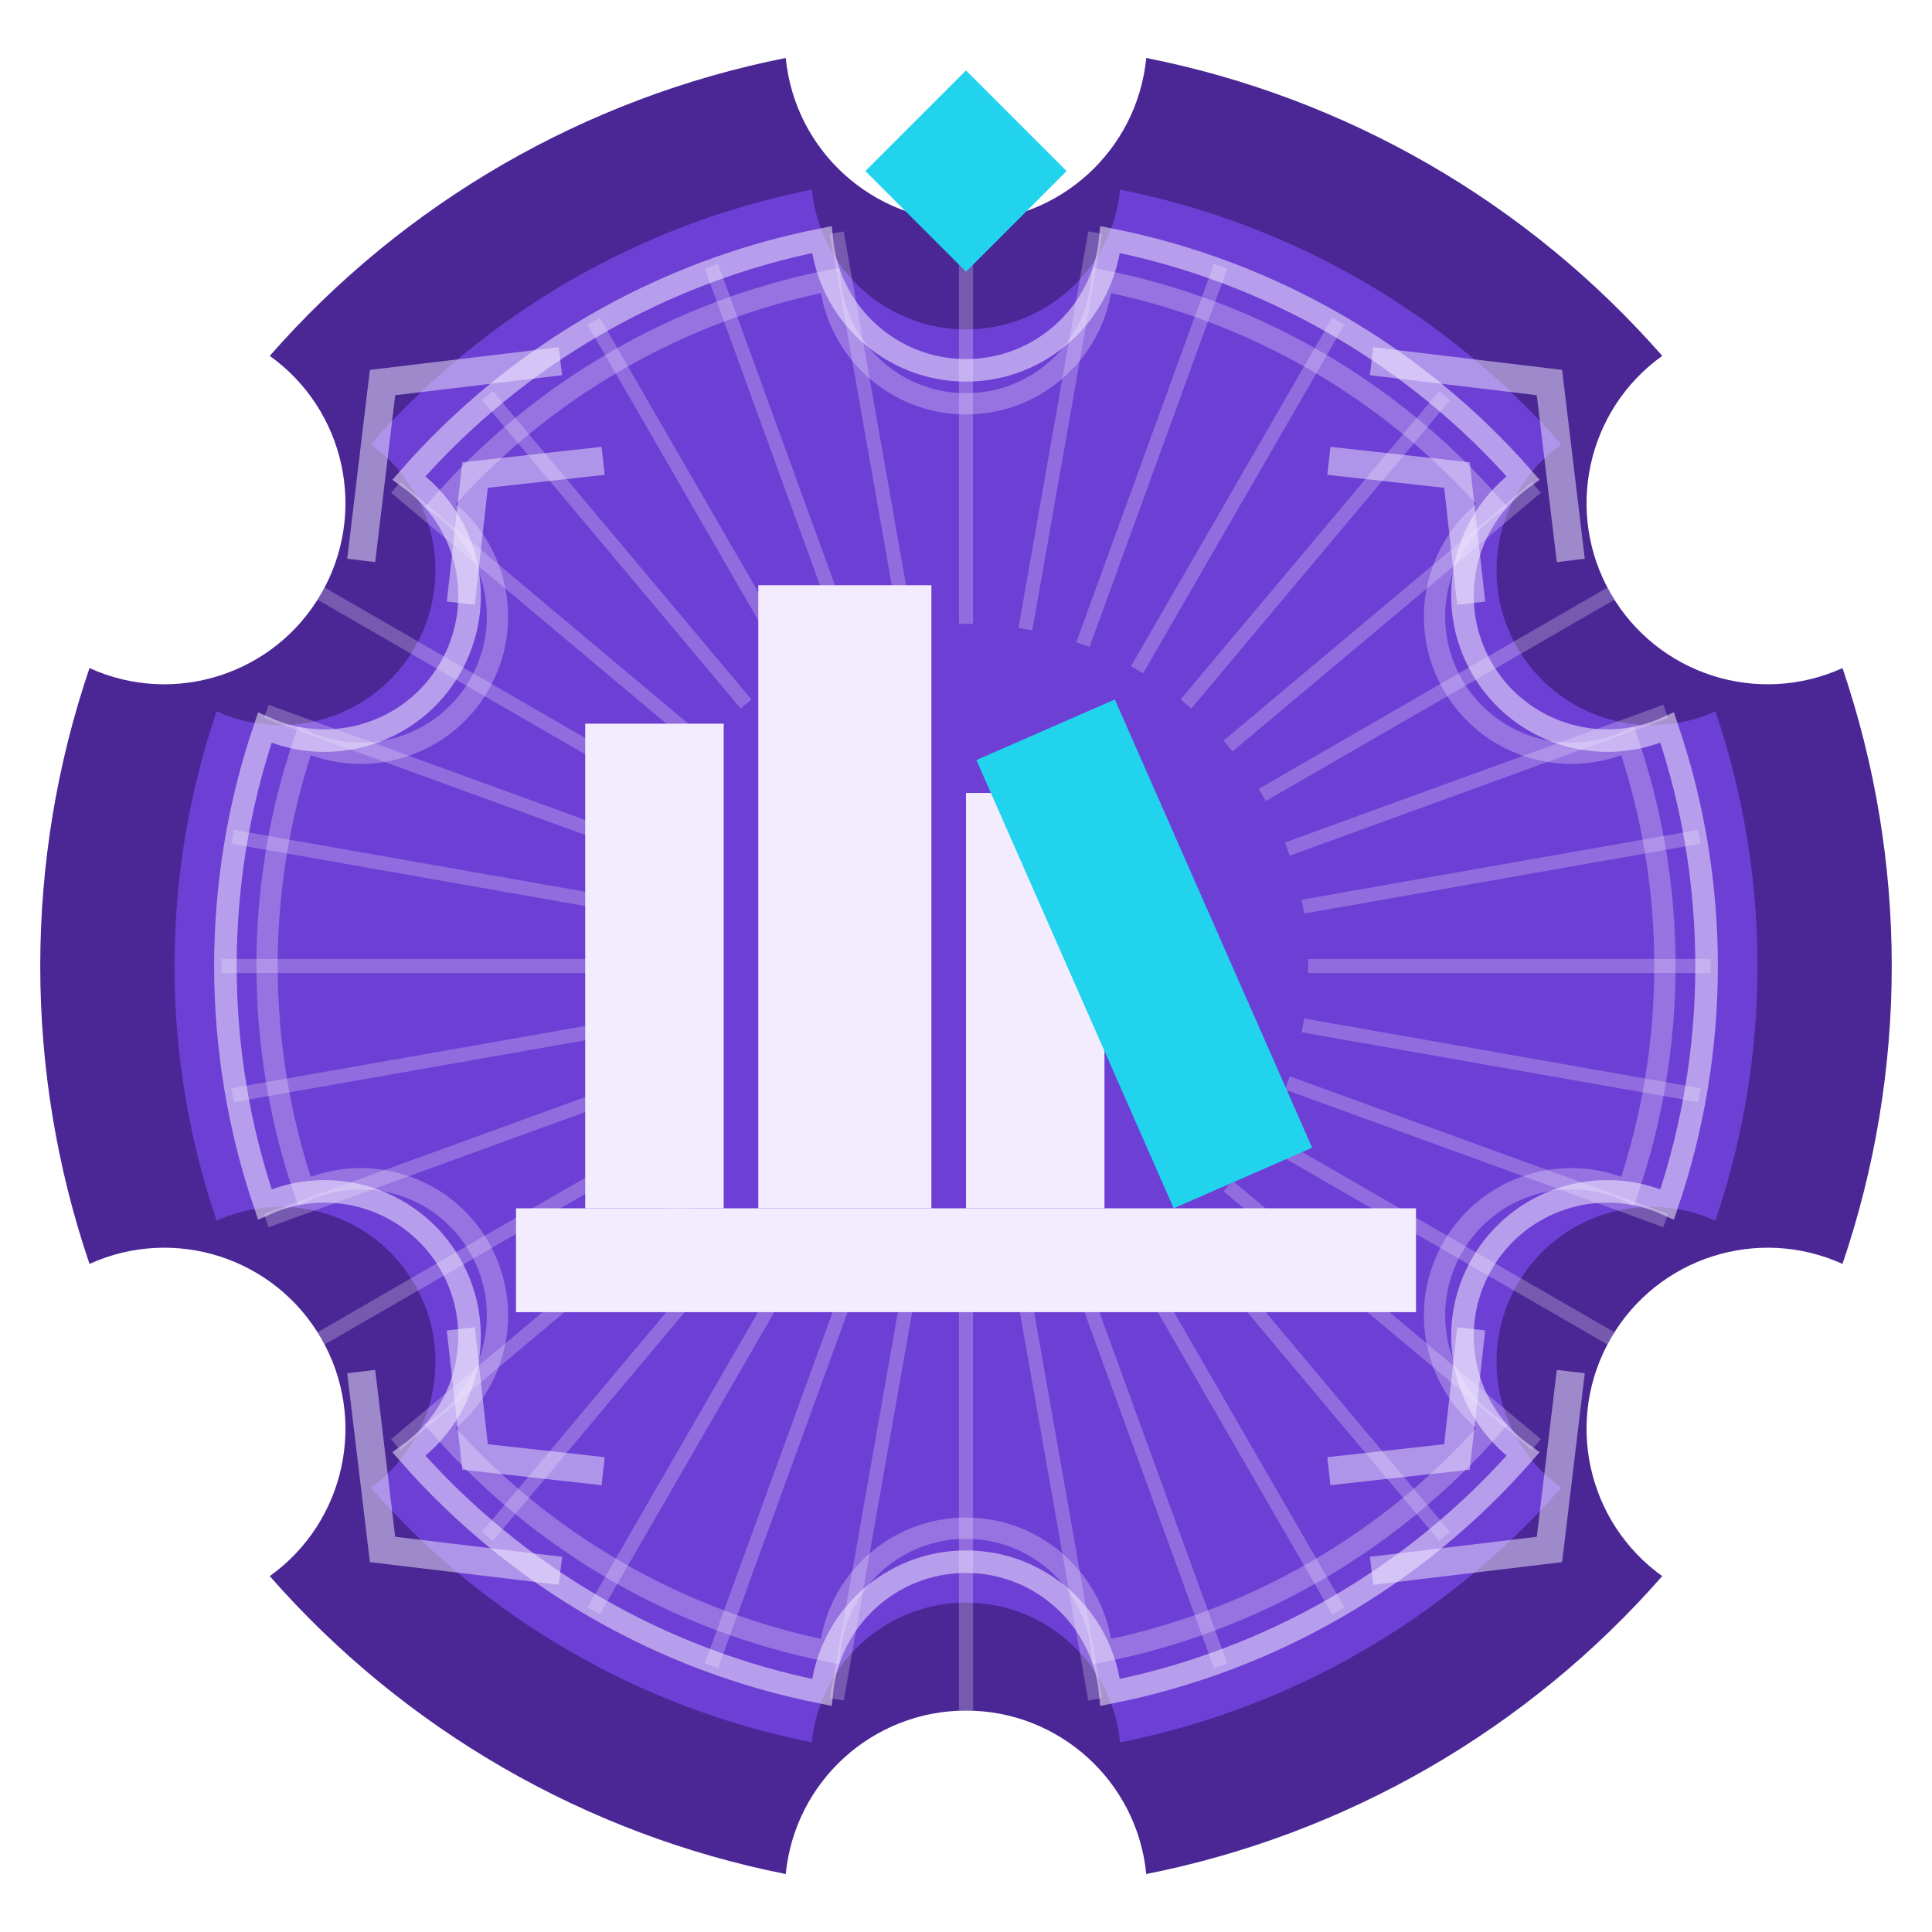
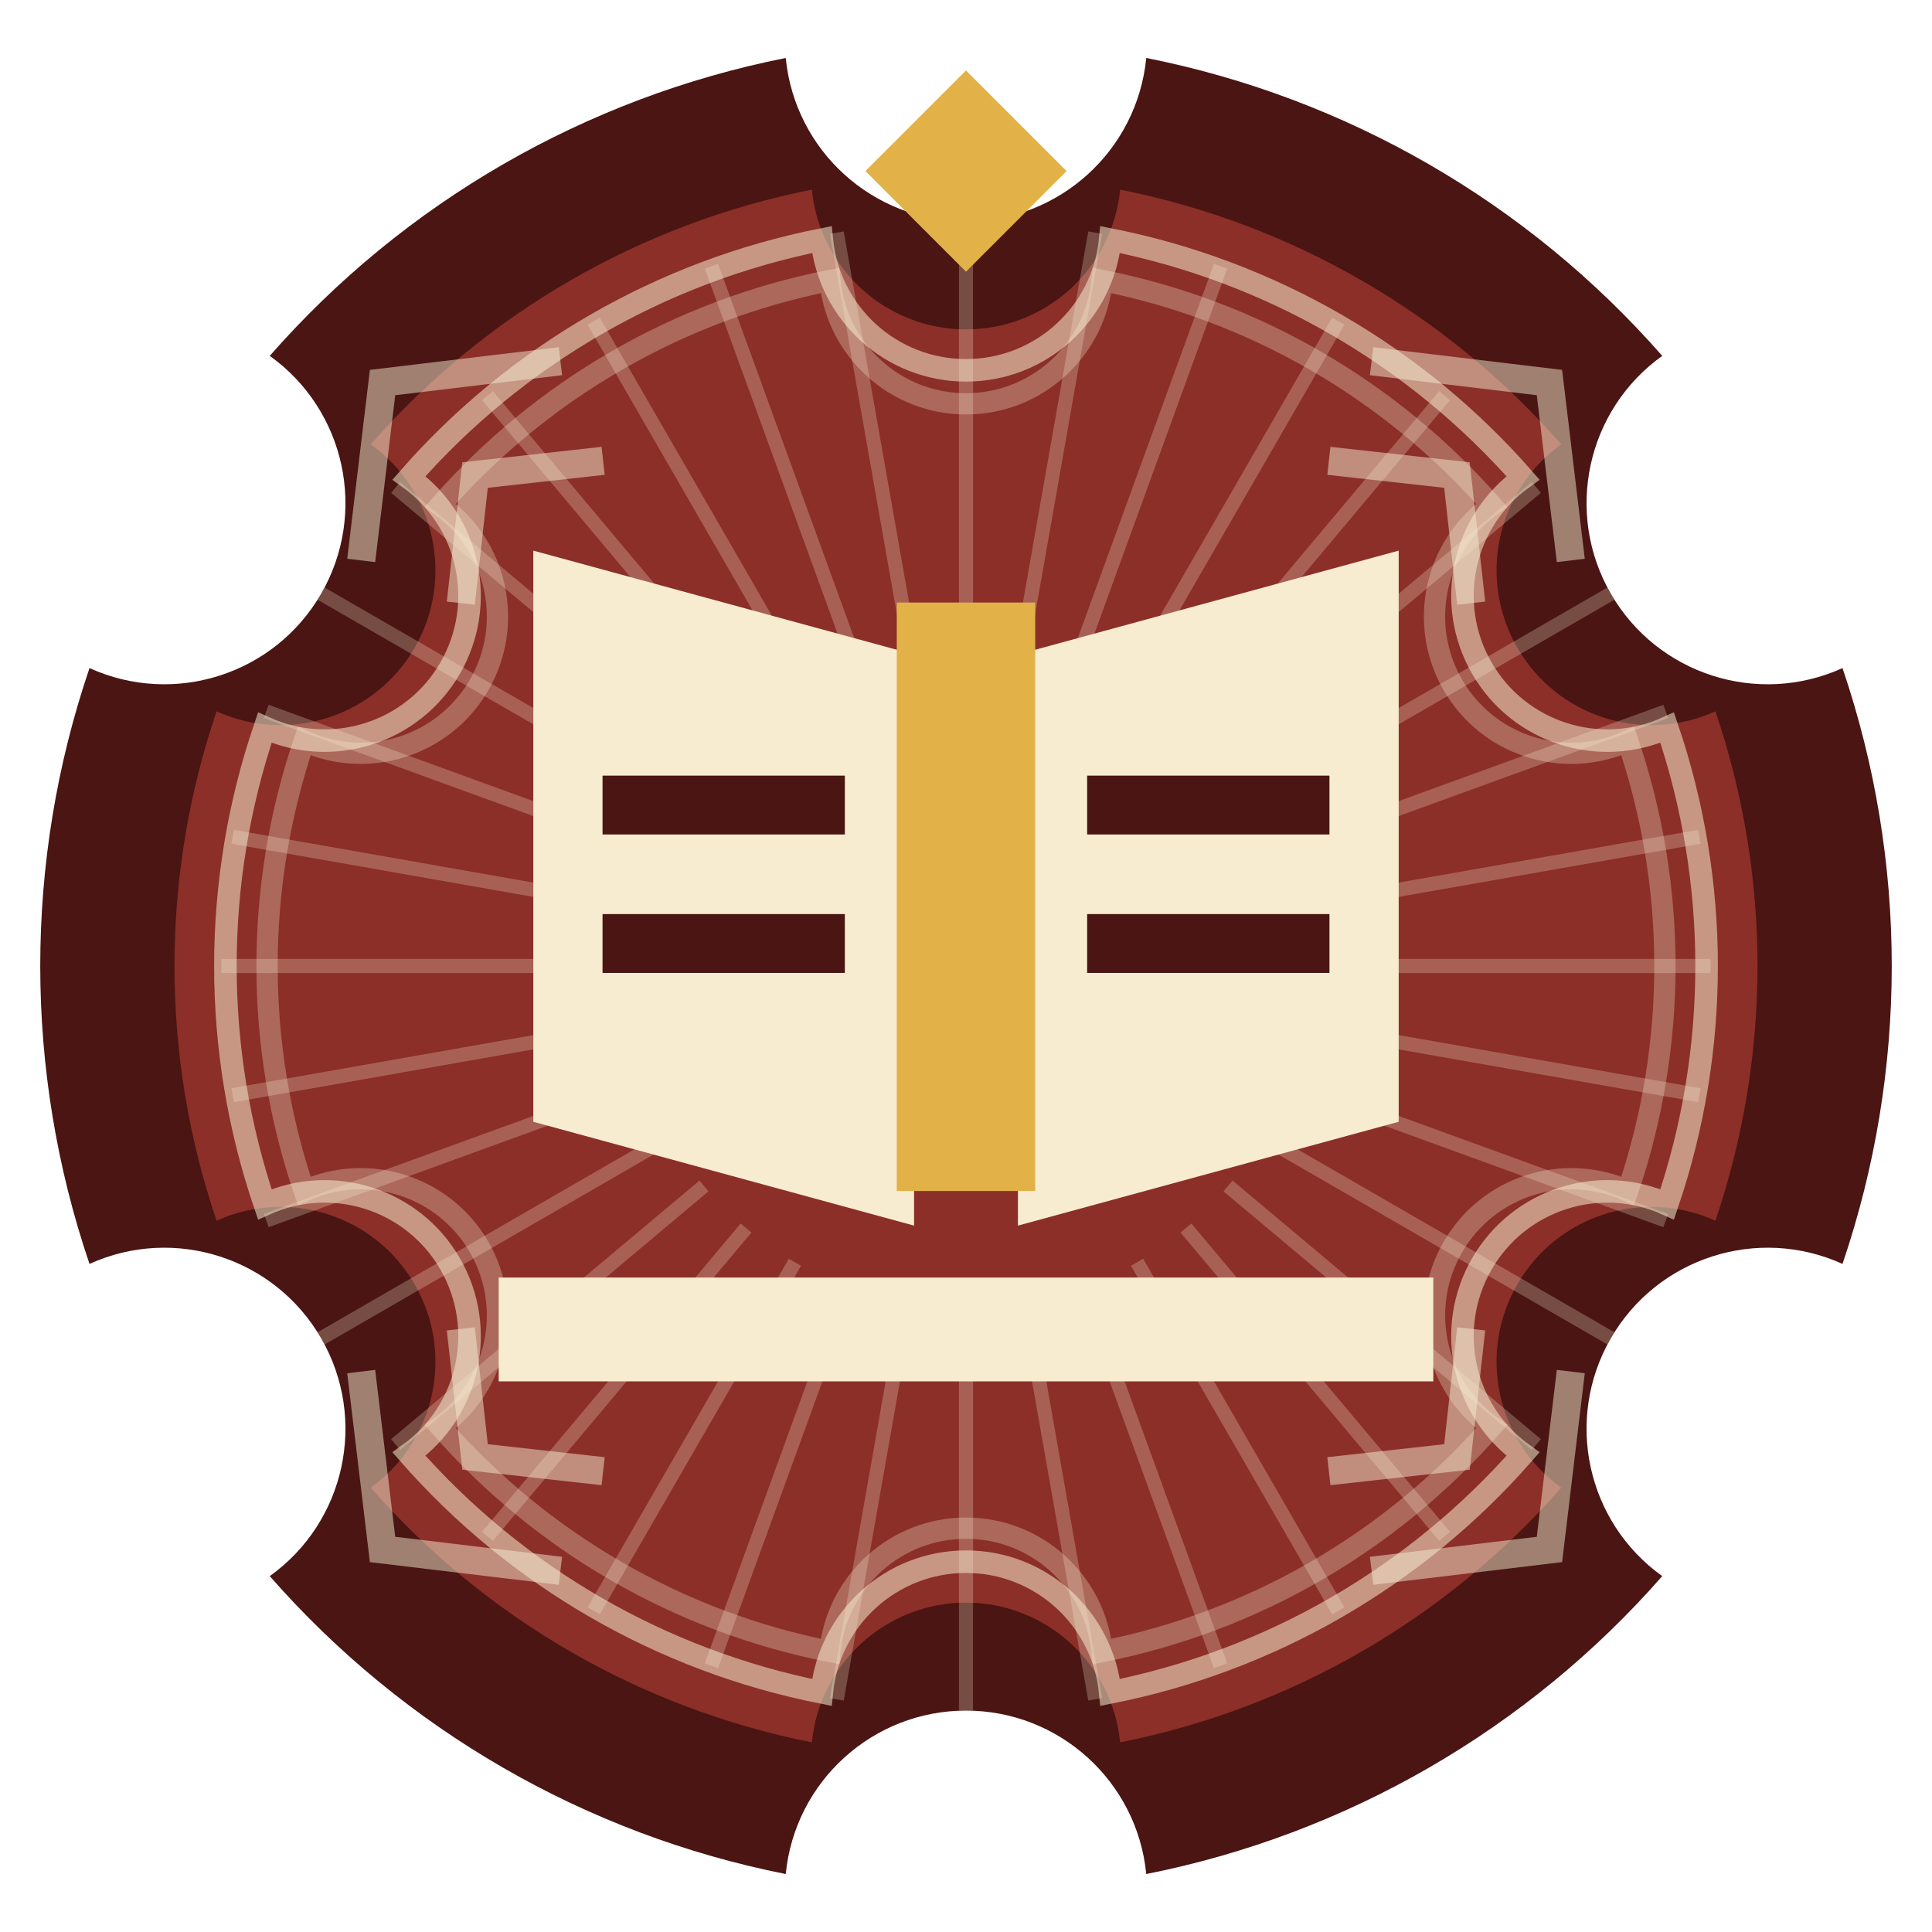
<svg xmlns="http://www.w3.org/2000/svg" viewBox="0 0 96 96" width="96" height="96">
-   <g transform="translate(48,48) scale(1) translate(-48,-48)" fill="#4a2795">
+   <g transform="translate(48,48) scale(1) translate(-48,-48)" fill="#4a1512">
    <path d="M56.957 2.880 A46 46 0 0 1 82.596 17.683 A9 9 0 0 0 91.553 33.197 A46 46 0 0 1 91.553 62.803 A9 9 0 0 0 82.596 78.317 A46 46 0 0 1 56.957 93.120 A9 9 0 0 0 39.043 93.120 A46 46 0 0 1 13.404 78.317 A9 9 0 0 0 4.447 62.803 A46 46 0 0 1 4.447 33.197 A9 9 0 0 0 13.404 17.683 A46 46 0 0 1 39.043 2.880 A9 9 0 0 0 56.957 2.880 Z" />
  </g>
-   <g transform="translate(48,48) scale(0.855) translate(-48,-48)" fill="#6d3fd4">
+   <g transform="translate(48,48) scale(0.855) translate(-48,-48)" fill="#8c2f28">
    <path d="M56.957 2.880 A46 46 0 0 1 82.596 17.683 A9 9 0 0 0 91.553 33.197 A46 46 0 0 1 91.553 62.803 A9 9 0 0 0 82.596 78.317 A46 46 0 0 1 56.957 93.120 A9 9 0 0 0 39.043 93.120 A46 46 0 0 1 13.404 78.317 A9 9 0 0 0 4.447 62.803 A46 46 0 0 1 4.447 33.197 A9 9 0 0 0 13.404 17.683 A46 46 0 0 1 39.043 2.880 A9 9 0 0 0 56.957 2.880 Z" />
  </g>
-   <g transform="translate(48,48) scale(0.8) translate(-48,-48)" fill="none" stroke="#f3ecff" stroke-opacity=".55" stroke-width="1.4">
+   <g transform="translate(48,48) scale(0.8) translate(-48,-48)" fill="none" stroke="#f7ecd0" stroke-opacity=".55" stroke-width="1.4">
    <path d="M56.957 2.880 A46 46 0 0 1 82.596 17.683 A9 9 0 0 0 91.553 33.197 A46 46 0 0 1 91.553 62.803 A9 9 0 0 0 82.596 78.317 A46 46 0 0 1 56.957 93.120 A9 9 0 0 0 39.043 93.120 A46 46 0 0 1 13.404 78.317 A9 9 0 0 0 4.447 62.803 A46 46 0 0 1 4.447 33.197 A9 9 0 0 0 13.404 17.683 A46 46 0 0 1 39.043 2.880 A9 9 0 0 0 56.957 2.880 Z" />
  </g>
-   <g transform="translate(48,48) scale(0.755) translate(-48,-48)" fill="none" stroke="#f3ecff" stroke-opacity=".3" stroke-width="1.4">
+   <g transform="translate(48,48) scale(0.755) translate(-48,-48)" fill="none" stroke="#f7ecd0" stroke-opacity=".3" stroke-width="1.4">
    <path d="M56.957 2.880 A46 46 0 0 1 82.596 17.683 A9 9 0 0 0 91.553 33.197 A46 46 0 0 1 91.553 62.803 A9 9 0 0 0 82.596 78.317 A46 46 0 0 1 56.957 93.120 A9 9 0 0 0 39.043 93.120 A46 46 0 0 1 13.404 78.317 A9 9 0 0 0 4.447 62.803 A46 46 0 0 1 4.447 33.197 A9 9 0 0 0 13.404 17.683 A46 46 0 0 1 39.043 2.880 A9 9 0 0 0 56.957 2.880 Z" />
  </g>
-   <line x1="65.00" y1="48.00" x2="85.00" y2="48.00" stroke="#f3ecff" stroke-width="0.7" stroke-opacity=".26" />
-   <line x1="64.74" y1="50.95" x2="84.44" y2="54.42" stroke="#f3ecff" stroke-width="0.7" stroke-opacity=".26" />
-   <line x1="63.97" y1="53.81" x2="82.77" y2="60.65" stroke="#f3ecff" stroke-width="0.7" stroke-opacity=".26" />
-   <line x1="62.72" y1="56.50" x2="80.04" y2="66.50" stroke="#f3ecff" stroke-width="0.7" stroke-opacity=".26" />
-   <line x1="61.02" y1="58.93" x2="76.34" y2="71.78" stroke="#f3ecff" stroke-width="0.7" stroke-opacity=".26" />
-   <line x1="58.93" y1="61.02" x2="71.78" y2="76.34" stroke="#f3ecff" stroke-width="0.7" stroke-opacity=".26" />
-   <line x1="56.50" y1="62.72" x2="66.50" y2="80.04" stroke="#f3ecff" stroke-width="0.7" stroke-opacity=".26" />
-   <line x1="53.81" y1="63.97" x2="60.65" y2="82.77" stroke="#f3ecff" stroke-width="0.7" stroke-opacity=".26" />
-   <line x1="50.95" y1="64.74" x2="54.42" y2="84.44" stroke="#f3ecff" stroke-width="0.7" stroke-opacity=".26" />
-   <line x1="48.00" y1="65.00" x2="48.00" y2="85.00" stroke="#f3ecff" stroke-width="0.7" stroke-opacity=".26" />
-   <line x1="45.05" y1="64.74" x2="41.58" y2="84.44" stroke="#f3ecff" stroke-width="0.7" stroke-opacity=".26" />
-   <line x1="42.19" y1="63.97" x2="35.35" y2="82.77" stroke="#f3ecff" stroke-width="0.7" stroke-opacity=".26" />
-   <line x1="39.50" y1="62.72" x2="29.50" y2="80.04" stroke="#f3ecff" stroke-width="0.7" stroke-opacity=".26" />
-   <line x1="37.07" y1="61.02" x2="24.22" y2="76.34" stroke="#f3ecff" stroke-width="0.7" stroke-opacity=".26" />
-   <line x1="34.98" y1="58.93" x2="19.66" y2="71.78" stroke="#f3ecff" stroke-width="0.7" stroke-opacity=".26" />
-   <line x1="33.28" y1="56.50" x2="15.96" y2="66.50" stroke="#f3ecff" stroke-width="0.7" stroke-opacity=".26" />
-   <line x1="32.03" y1="53.81" x2="13.23" y2="60.65" stroke="#f3ecff" stroke-width="0.7" stroke-opacity=".26" />
-   <line x1="31.26" y1="50.95" x2="11.56" y2="54.42" stroke="#f3ecff" stroke-width="0.7" stroke-opacity=".26" />
-   <line x1="31.00" y1="48.00" x2="11.00" y2="48.00" stroke="#f3ecff" stroke-width="0.7" stroke-opacity=".26" />
-   <line x1="31.26" y1="45.05" x2="11.56" y2="41.58" stroke="#f3ecff" stroke-width="0.7" stroke-opacity=".26" />
-   <line x1="32.03" y1="42.19" x2="13.23" y2="35.35" stroke="#f3ecff" stroke-width="0.7" stroke-opacity=".26" />
-   <line x1="33.28" y1="39.50" x2="15.96" y2="29.50" stroke="#f3ecff" stroke-width="0.7" stroke-opacity=".26" />
-   <line x1="34.98" y1="37.07" x2="19.66" y2="24.22" stroke="#f3ecff" stroke-width="0.7" stroke-opacity=".26" />
-   <line x1="37.07" y1="34.98" x2="24.22" y2="19.66" stroke="#f3ecff" stroke-width="0.7" stroke-opacity=".26" />
-   <line x1="39.50" y1="33.28" x2="29.50" y2="15.96" stroke="#f3ecff" stroke-width="0.7" stroke-opacity=".26" />
-   <line x1="42.19" y1="32.03" x2="35.35" y2="13.23" stroke="#f3ecff" stroke-width="0.7" stroke-opacity=".26" />
-   <line x1="45.05" y1="31.26" x2="41.58" y2="11.56" stroke="#f3ecff" stroke-width="0.7" stroke-opacity=".26" />
-   <line x1="48.00" y1="31.00" x2="48.00" y2="11.00" stroke="#f3ecff" stroke-width="0.7" stroke-opacity=".26" />
-   <line x1="50.95" y1="31.26" x2="54.42" y2="11.56" stroke="#f3ecff" stroke-width="0.7" stroke-opacity=".26" />
-   <line x1="53.81" y1="32.03" x2="60.65" y2="13.23" stroke="#f3ecff" stroke-width="0.7" stroke-opacity=".26" />
-   <line x1="56.50" y1="33.28" x2="66.50" y2="15.96" stroke="#f3ecff" stroke-width="0.7" stroke-opacity=".26" />
-   <line x1="58.93" y1="34.98" x2="71.78" y2="19.66" stroke="#f3ecff" stroke-width="0.7" stroke-opacity=".26" />
-   <line x1="61.02" y1="37.07" x2="76.34" y2="24.22" stroke="#f3ecff" stroke-width="0.7" stroke-opacity=".26" />
-   <line x1="62.72" y1="39.50" x2="80.04" y2="29.50" stroke="#f3ecff" stroke-width="0.7" stroke-opacity=".26" />
-   <line x1="63.97" y1="42.19" x2="82.77" y2="35.35" stroke="#f3ecff" stroke-width="0.7" stroke-opacity=".26" />
-   <line x1="64.74" y1="45.05" x2="84.44" y2="41.58" stroke="#f3ecff" stroke-width="0.7" stroke-opacity=".26" />
-   <g transform="rotate(45 48 48)" fill="none" stroke="#f3ecff" stroke-opacity=".5" stroke-width="1.4">
+   <line x1="65.00" y1="48.00" x2="85.00" y2="48.00" stroke="#f7ecd0" stroke-width="0.7" stroke-opacity=".26" />
+   <line x1="64.74" y1="50.95" x2="84.44" y2="54.42" stroke="#f7ecd0" stroke-width="0.7" stroke-opacity=".26" />
+   <line x1="63.97" y1="53.81" x2="82.77" y2="60.65" stroke="#f7ecd0" stroke-width="0.7" stroke-opacity=".26" />
+   <line x1="62.72" y1="56.50" x2="80.04" y2="66.50" stroke="#f7ecd0" stroke-width="0.7" stroke-opacity=".26" />
+   <line x1="61.02" y1="58.93" x2="76.34" y2="71.78" stroke="#f7ecd0" stroke-width="0.7" stroke-opacity=".26" />
+   <line x1="58.93" y1="61.02" x2="71.78" y2="76.34" stroke="#f7ecd0" stroke-width="0.7" stroke-opacity=".26" />
+   <line x1="56.50" y1="62.72" x2="66.50" y2="80.04" stroke="#f7ecd0" stroke-width="0.7" stroke-opacity=".26" />
+   <line x1="53.81" y1="63.97" x2="60.65" y2="82.77" stroke="#f7ecd0" stroke-width="0.7" stroke-opacity=".26" />
+   <line x1="50.95" y1="64.74" x2="54.42" y2="84.44" stroke="#f7ecd0" stroke-width="0.7" stroke-opacity=".26" />
+   <line x1="48.00" y1="65.00" x2="48.00" y2="85.00" stroke="#f7ecd0" stroke-width="0.7" stroke-opacity=".26" />
+   <line x1="45.05" y1="64.74" x2="41.58" y2="84.44" stroke="#f7ecd0" stroke-width="0.7" stroke-opacity=".26" />
+   <line x1="42.19" y1="63.97" x2="35.35" y2="82.77" stroke="#f7ecd0" stroke-width="0.7" stroke-opacity=".26" />
+   <line x1="39.50" y1="62.72" x2="29.50" y2="80.04" stroke="#f7ecd0" stroke-width="0.7" stroke-opacity=".26" />
+   <line x1="37.07" y1="61.02" x2="24.22" y2="76.34" stroke="#f7ecd0" stroke-width="0.7" stroke-opacity=".26" />
+   <line x1="34.98" y1="58.93" x2="19.66" y2="71.78" stroke="#f7ecd0" stroke-width="0.7" stroke-opacity=".26" />
+   <line x1="33.28" y1="56.50" x2="15.96" y2="66.50" stroke="#f7ecd0" stroke-width="0.7" stroke-opacity=".26" />
+   <line x1="32.03" y1="53.81" x2="13.23" y2="60.65" stroke="#f7ecd0" stroke-width="0.7" stroke-opacity=".26" />
+   <line x1="31.26" y1="50.95" x2="11.56" y2="54.42" stroke="#f7ecd0" stroke-width="0.7" stroke-opacity=".26" />
+   <line x1="31.00" y1="48.00" x2="11.00" y2="48.00" stroke="#f7ecd0" stroke-width="0.7" stroke-opacity=".26" />
+   <line x1="31.26" y1="45.05" x2="11.56" y2="41.58" stroke="#f7ecd0" stroke-width="0.7" stroke-opacity=".26" />
+   <line x1="32.03" y1="42.19" x2="13.23" y2="35.35" stroke="#f7ecd0" stroke-width="0.7" stroke-opacity=".26" />
+   <line x1="33.28" y1="39.50" x2="15.96" y2="29.50" stroke="#f7ecd0" stroke-width="0.7" stroke-opacity=".26" />
+   <line x1="34.98" y1="37.07" x2="19.66" y2="24.22" stroke="#f7ecd0" stroke-width="0.7" stroke-opacity=".26" />
+   <line x1="37.07" y1="34.98" x2="24.22" y2="19.66" stroke="#f7ecd0" stroke-width="0.7" stroke-opacity=".26" />
+   <line x1="39.50" y1="33.28" x2="29.50" y2="15.96" stroke="#f7ecd0" stroke-width="0.7" stroke-opacity=".26" />
+   <line x1="42.19" y1="32.03" x2="35.35" y2="13.23" stroke="#f7ecd0" stroke-width="0.7" stroke-opacity=".26" />
+   <line x1="45.05" y1="31.26" x2="41.58" y2="11.56" stroke="#f7ecd0" stroke-width="0.7" stroke-opacity=".26" />
+   <line x1="48.00" y1="31.00" x2="48.00" y2="11.00" stroke="#f7ecd0" stroke-width="0.7" stroke-opacity=".26" />
+   <line x1="50.95" y1="31.26" x2="54.42" y2="11.56" stroke="#f7ecd0" stroke-width="0.7" stroke-opacity=".26" />
+   <line x1="53.81" y1="32.03" x2="60.65" y2="13.23" stroke="#f7ecd0" stroke-width="0.7" stroke-opacity=".26" />
+   <line x1="56.50" y1="33.28" x2="66.50" y2="15.96" stroke="#f7ecd0" stroke-width="0.7" stroke-opacity=".26" />
+   <line x1="58.93" y1="34.98" x2="71.78" y2="19.66" stroke="#f7ecd0" stroke-width="0.7" stroke-opacity=".26" />
+   <line x1="61.02" y1="37.07" x2="76.34" y2="24.22" stroke="#f7ecd0" stroke-width="0.7" stroke-opacity=".26" />
+   <line x1="62.72" y1="39.50" x2="80.04" y2="29.50" stroke="#f7ecd0" stroke-width="0.7" stroke-opacity=".26" />
+   <line x1="63.97" y1="42.19" x2="82.77" y2="35.35" stroke="#f7ecd0" stroke-width="0.7" stroke-opacity=".26" />
+   <line x1="64.74" y1="45.05" x2="84.44" y2="41.58" stroke="#f7ecd0" stroke-width="0.7" stroke-opacity=".26" />
+   <g transform="rotate(45 48 48)" fill="none" stroke="#f7ecd0" stroke-opacity=".5" stroke-width="1.4">
    <path d="M41 12.5 L48 7 L55 12.5" />
    <path d="M43 17.5 L48 13.5 L53 17.5" />
  </g>
-   <g transform="rotate(135 48 48)" fill="none" stroke="#f3ecff" stroke-opacity=".5" stroke-width="1.4">
+   <g transform="rotate(135 48 48)" fill="none" stroke="#f7ecd0" stroke-opacity=".5" stroke-width="1.4">
    <path d="M41 12.5 L48 7 L55 12.5" />
    <path d="M43 17.5 L48 13.5 L53 17.5" />
  </g>
-   <g transform="rotate(225 48 48)" fill="none" stroke="#f3ecff" stroke-opacity=".5" stroke-width="1.4">
+   <g transform="rotate(225 48 48)" fill="none" stroke="#f7ecd0" stroke-opacity=".5" stroke-width="1.4">
    <path d="M41 12.5 L48 7 L55 12.5" />
    <path d="M43 17.5 L48 13.5 L53 17.5" />
  </g>
-   <g transform="rotate(315 48 48)" fill="none" stroke="#f3ecff" stroke-opacity=".5" stroke-width="1.4">
+   <g transform="rotate(315 48 48)" fill="none" stroke="#f7ecd0" stroke-opacity=".5" stroke-width="1.4">
    <path d="M41 12.5 L48 7 L55 12.5" />
    <path d="M43 17.5 L48 13.5 L53 17.5" />
  </g>
  <g transform="translate(48,48) scale(0.86) translate(-48,-48)">
-     <g fill="#f3ecff">
-       <rect x="22" y="62" width="52" height="6" />
-       <rect x="26" y="34" width="8" height="28" />
-       <rect x="36" y="26" width="10" height="36" />
-       <rect x="48" y="38" width="8" height="24" />
-       <polygon points="60,62 68,58.5 56.6,32.6 48.6,36.1" fill="#22d3ee" />
+     <g fill="#f7ecd0">
+       <rect x="21" y="66" width="54" height="6" />
+       <polygon points="23,24 45,30 45,63 23,57" />
+       <polygon points="73,24 51,30 51,63 73,57" />
    </g>
+     <g fill="#4a1512">
+       <rect x="27" y="37" width="14" height="3.4" />
+       <rect x="27" y="45" width="14" height="3.4" />
+       <rect x="55" y="37" width="14" height="3.4" />
+       <rect x="55" y="45" width="14" height="3.4" />
+     </g>
+     <rect x="44" y="27" width="8" height="34" fill="#e2b248" />
  </g>
-   <polygon points="48,3.5 53,8.5 48,13.5 43,8.5" fill="#22d3ee" />
+   <polygon points="48,3.5 53,8.5 48,13.5 43,8.5" fill="#e2b248" />
</svg>
